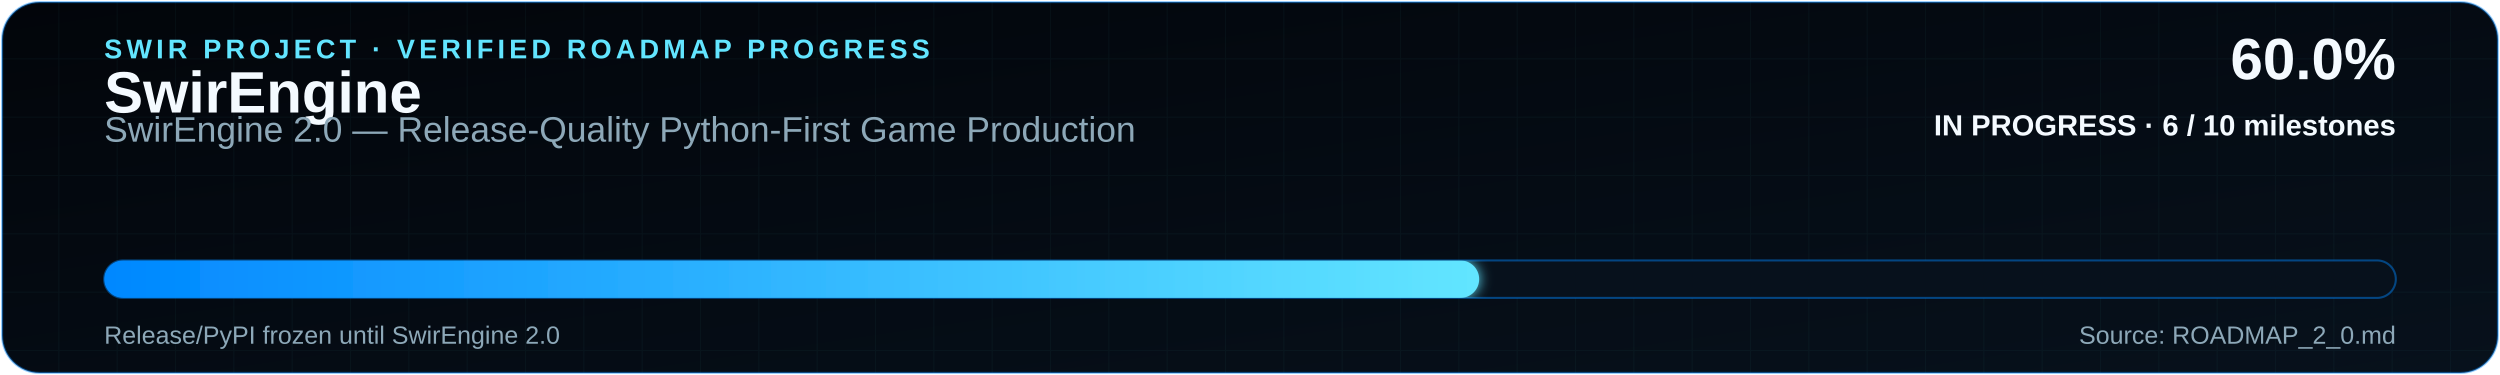
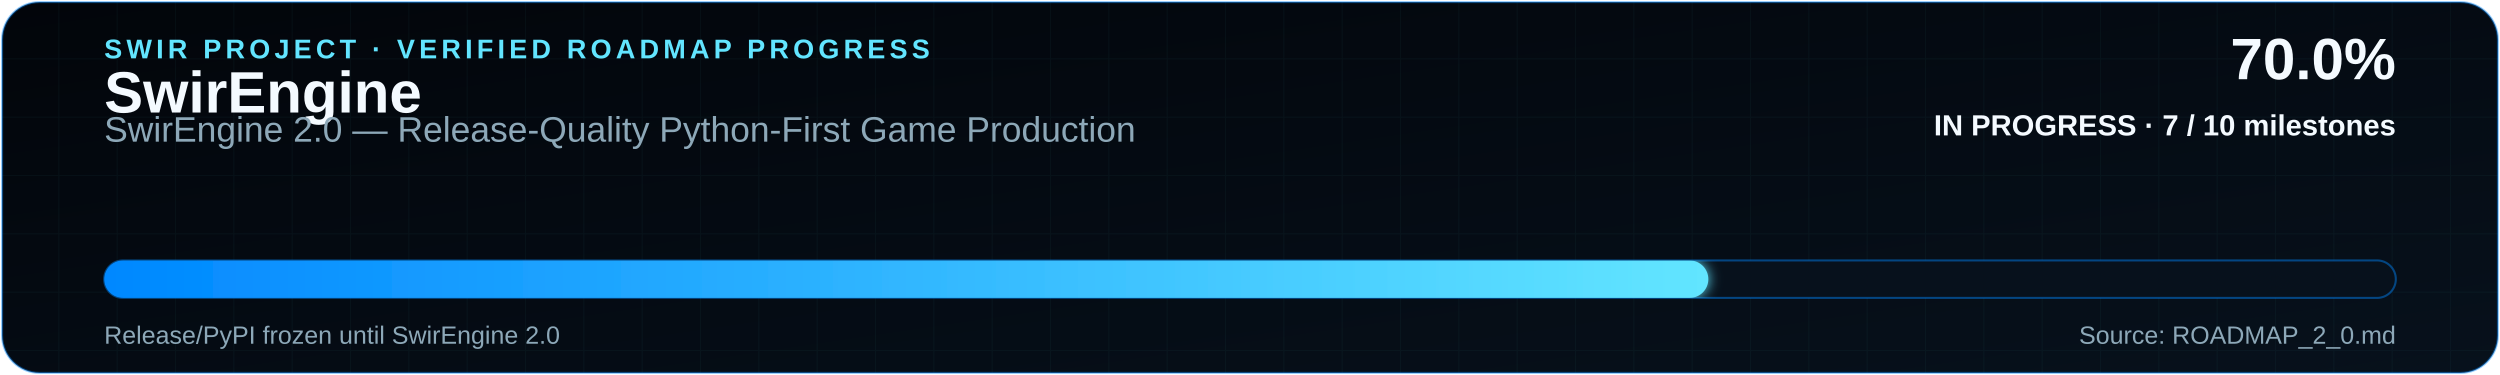
<svg xmlns="http://www.w3.org/2000/svg" width="1200" height="180" viewBox="0 0 1200 180" role="img" aria-labelledby="title desc">
  <defs>
    <linearGradient id="panel" x1="0" y1="0" x2="1" y2="1">
      <stop offset="0" stop-color="#02050A" />
      <stop offset="1" stop-color="#07111C" />
    </linearGradient>
    <linearGradient id="progressGradient" x1="0" y1="0" x2="1" y2="0">
      <stop offset="0" stop-color="#0088FF" />
      <stop offset="1" stop-color="#62E5FF" />
    </linearGradient>
    <filter id="softGlow" x="-10%" y="-80%" width="120%" height="260%">
      <feGaussianBlur stdDeviation="3" result="blur" />
      <feMerge>
        <feMergeNode in="blur" />
        <feMergeNode in="SourceGraphic" />
      </feMerge>
    </filter>
    <pattern id="grid" width="28" height="28" patternUnits="userSpaceOnUse">
      <path d="M 28 0 L 0 0 0 28" fill="none" stroke="#62E5FF" stroke-opacity="0.035" stroke-width="1" />
    </pattern>
    <clipPath id="trackClip">
      <rect x="50" y="125" width="1100" height="18" rx="9" />
    </clipPath>
    <style>
      text { font-family: "Segoe UI", Arial, sans-serif; }
      .label { fill: #62E5FF; font-size: 13px; font-weight: 700; letter-spacing: 2px; }
      .project { fill: #F4FAFF; font-size: 28px; font-weight: 700; }
      .scope { fill: #8DA8B8; font-size: 17px; }
      .meta { fill: #F4FAFF; font-size: 14px; font-weight: 600; }
      .release { fill: #8DA8B8; font-size: 12px; }
    </style>
  </defs>
  <rect x="1" y="1" width="1198" height="178" rx="18" fill="url(#panel)" stroke="#0088FF" stroke-opacity="0.42" />
  <rect x="1" y="1" width="1198" height="178" rx="18" fill="url(#grid)" />
  <text x="50" y="28" class="label">SWIR PROJECT · VERIFIED ROADMAP PROGRESS</text>
  <text x="50" y="54" class="project">SwirEngine</text>
  <text x="50" y="68" class="scope">SwirEngine 2.0 — Release-Quality Python-First Game Production</text>
-   <text x="1150" y="38" text-anchor="end" class="project">60.0%</text>
-   <text x="1150" y="65" text-anchor="end" class="meta">IN PROGRESS · 6 / 10 milestones</text>
+   <text x="1150" y="38" text-anchor="end" class="project">70.0%</text>
+   <text x="1150" y="65" text-anchor="end" class="meta">IN PROGRESS · 7 / 10 milestones</text>
  <rect x="50" y="125" width="1100" height="18" rx="9" fill="#07111C" stroke="#0088FF" stroke-opacity="0.45" />
-   <rect x="50" y="125" width="660" height="18" rx="9" fill="url(#progressGradient)" filter="url(#softGlow)" clip-path="url(#trackClip)" />
+   <rect x="50" y="125" width="770" height="18" rx="9" fill="url(#progressGradient)" filter="url(#softGlow)" clip-path="url(#trackClip)" />
  <text x="50" y="165" class="release">Release/PyPI frozen until SwirEngine 2.0</text>
  <text x="1150" y="165" text-anchor="end" class="release">Source: ROADMAP_2_0.md</text>
</svg>
